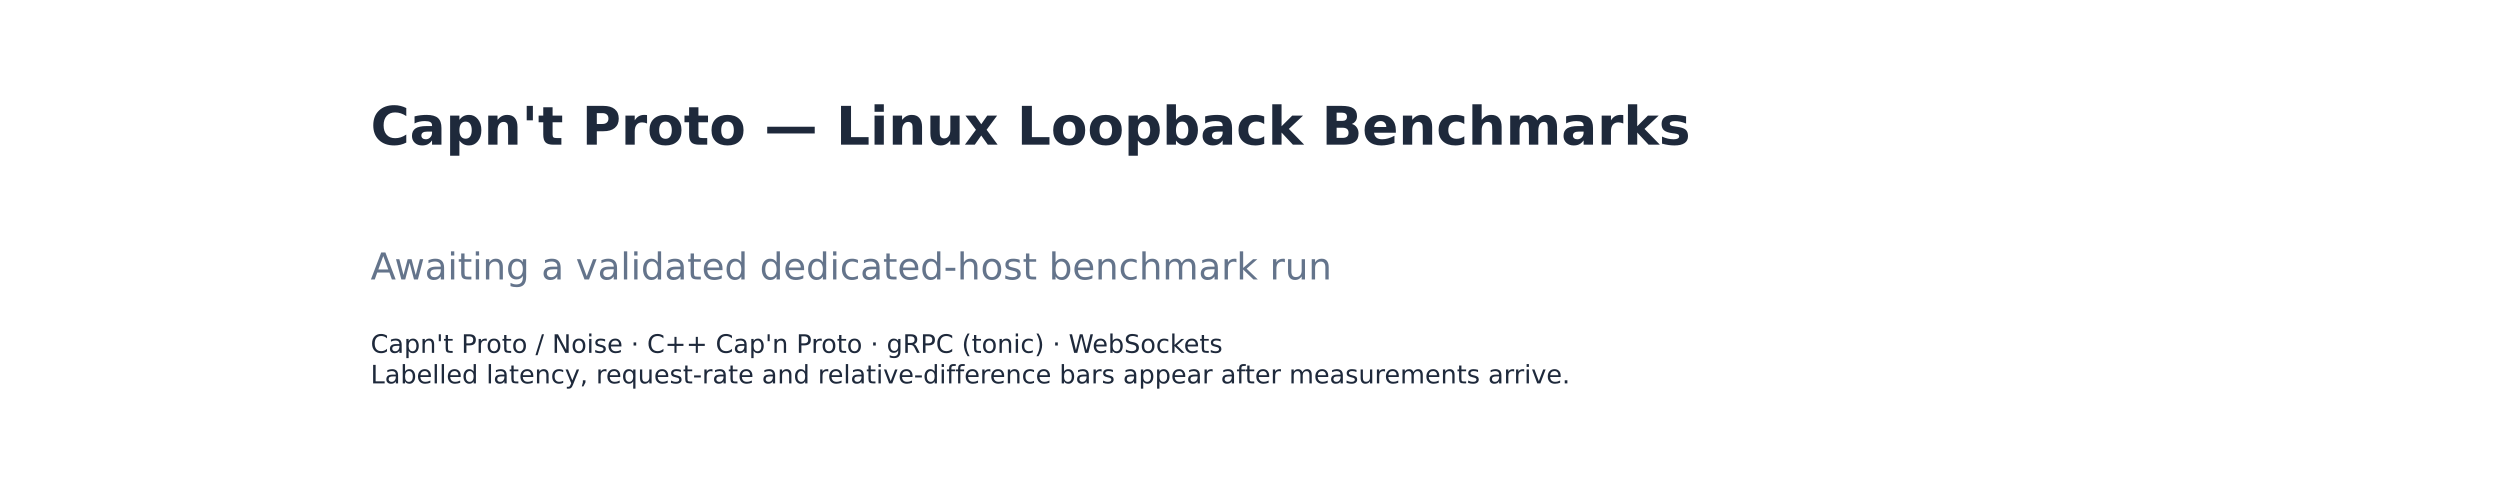
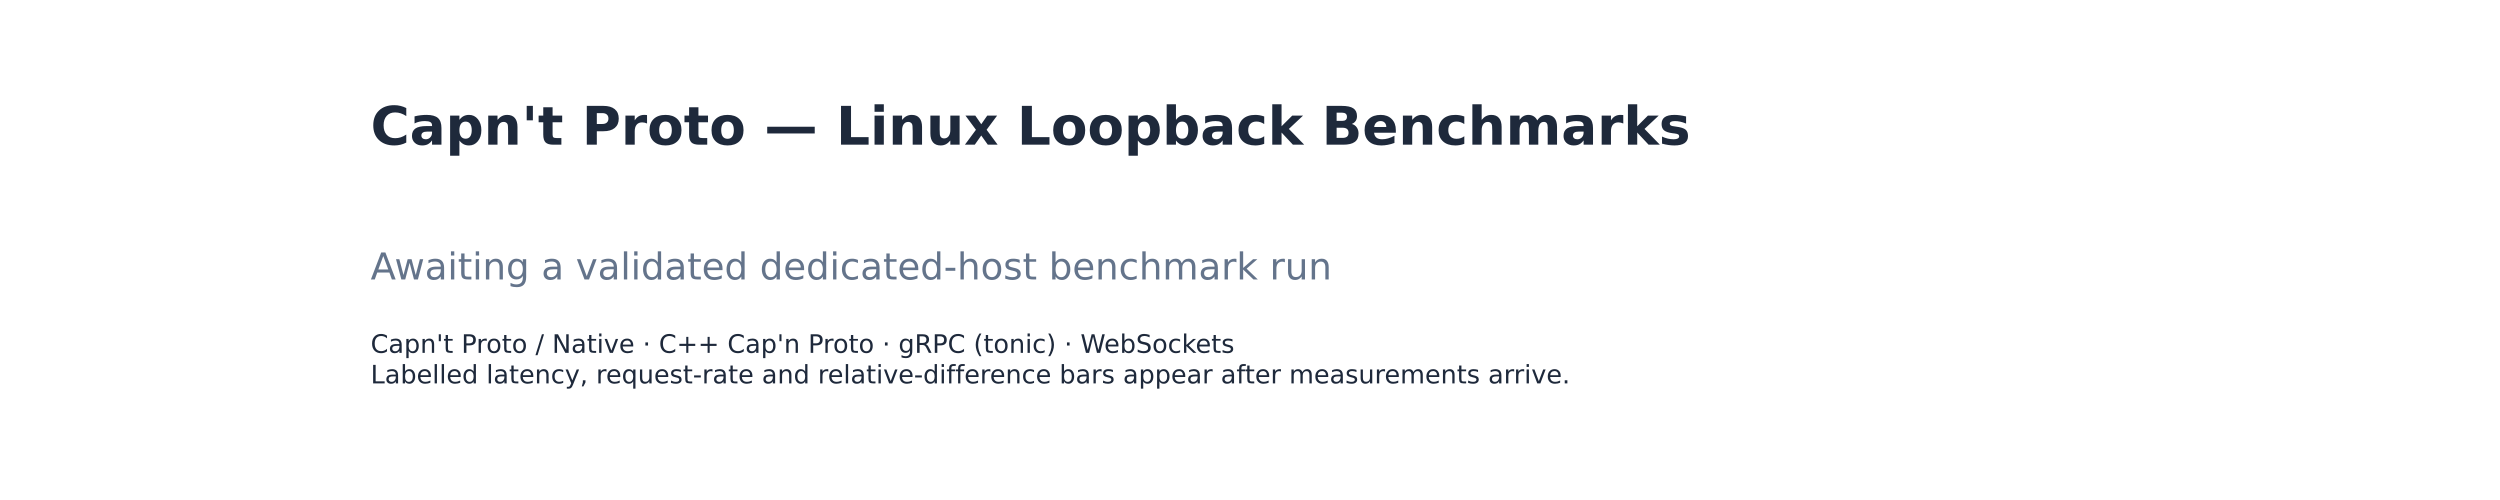
<svg xmlns="http://www.w3.org/2000/svg" width="1080pt" height="216pt" viewBox="0 0 1080 216" version="1.1">
  <defs>
    <style type="text/css">*{stroke-linejoin: round; stroke-linecap: butt}</style>
  </defs>
  <g id="figure_1">
    <g id="patch_1">
      <path d="M 0 216  L 1080 216  L 1080 0  L 0 0  z " style="fill: #ffffff" />
    </g>
    <g id="axes_1">
      <g id="text_1">
        <text style="font-weight: 700; font-size: 23px; font-family: 'DejaVu Sans'; text-anchor: start; fill: #1e293b" x="160.11" y="62.51" transform="rotate(-0 160.11 62.5104)">Capn't Proto — Linux Loopback Benchmarks</text>
      </g>
      <g id="text_2">
        <text style="font-size: 16px; font-family: 'DejaVu Sans'; text-anchor: start; fill: #64748b" x="160.11" y="120.722" transform="rotate(-0 160.11 120.7224)">Awaiting a validated dedicated-host benchmark run</text>
      </g>
      <g id="text_3">
-         <text style="font-size: 11px; font-family: 'DejaVu Sans'; fill: #1e293b" transform="translate(160.11 152.4258)">Capn't Proto / Noise · C++ Cap'n Proto · gRPC (tonic) · WebSockets</text>
+         <text style="font-size: 11px; font-family: 'DejaVu Sans'; fill: #1e293b" transform="translate(160.11 152.4258)">Capn't Proto / Native · C++ Cap'n Proto · gRPC (tonic) · WebSockets</text>
        <text style="font-size: 11px; font-family: 'DejaVu Sans'; fill: #1e293b" transform="translate(160.11 165.6288)">Labelled latency, request-rate and relative-difference bars appear after measurements arrive.</text>
      </g>
    </g>
  </g>
</svg>
